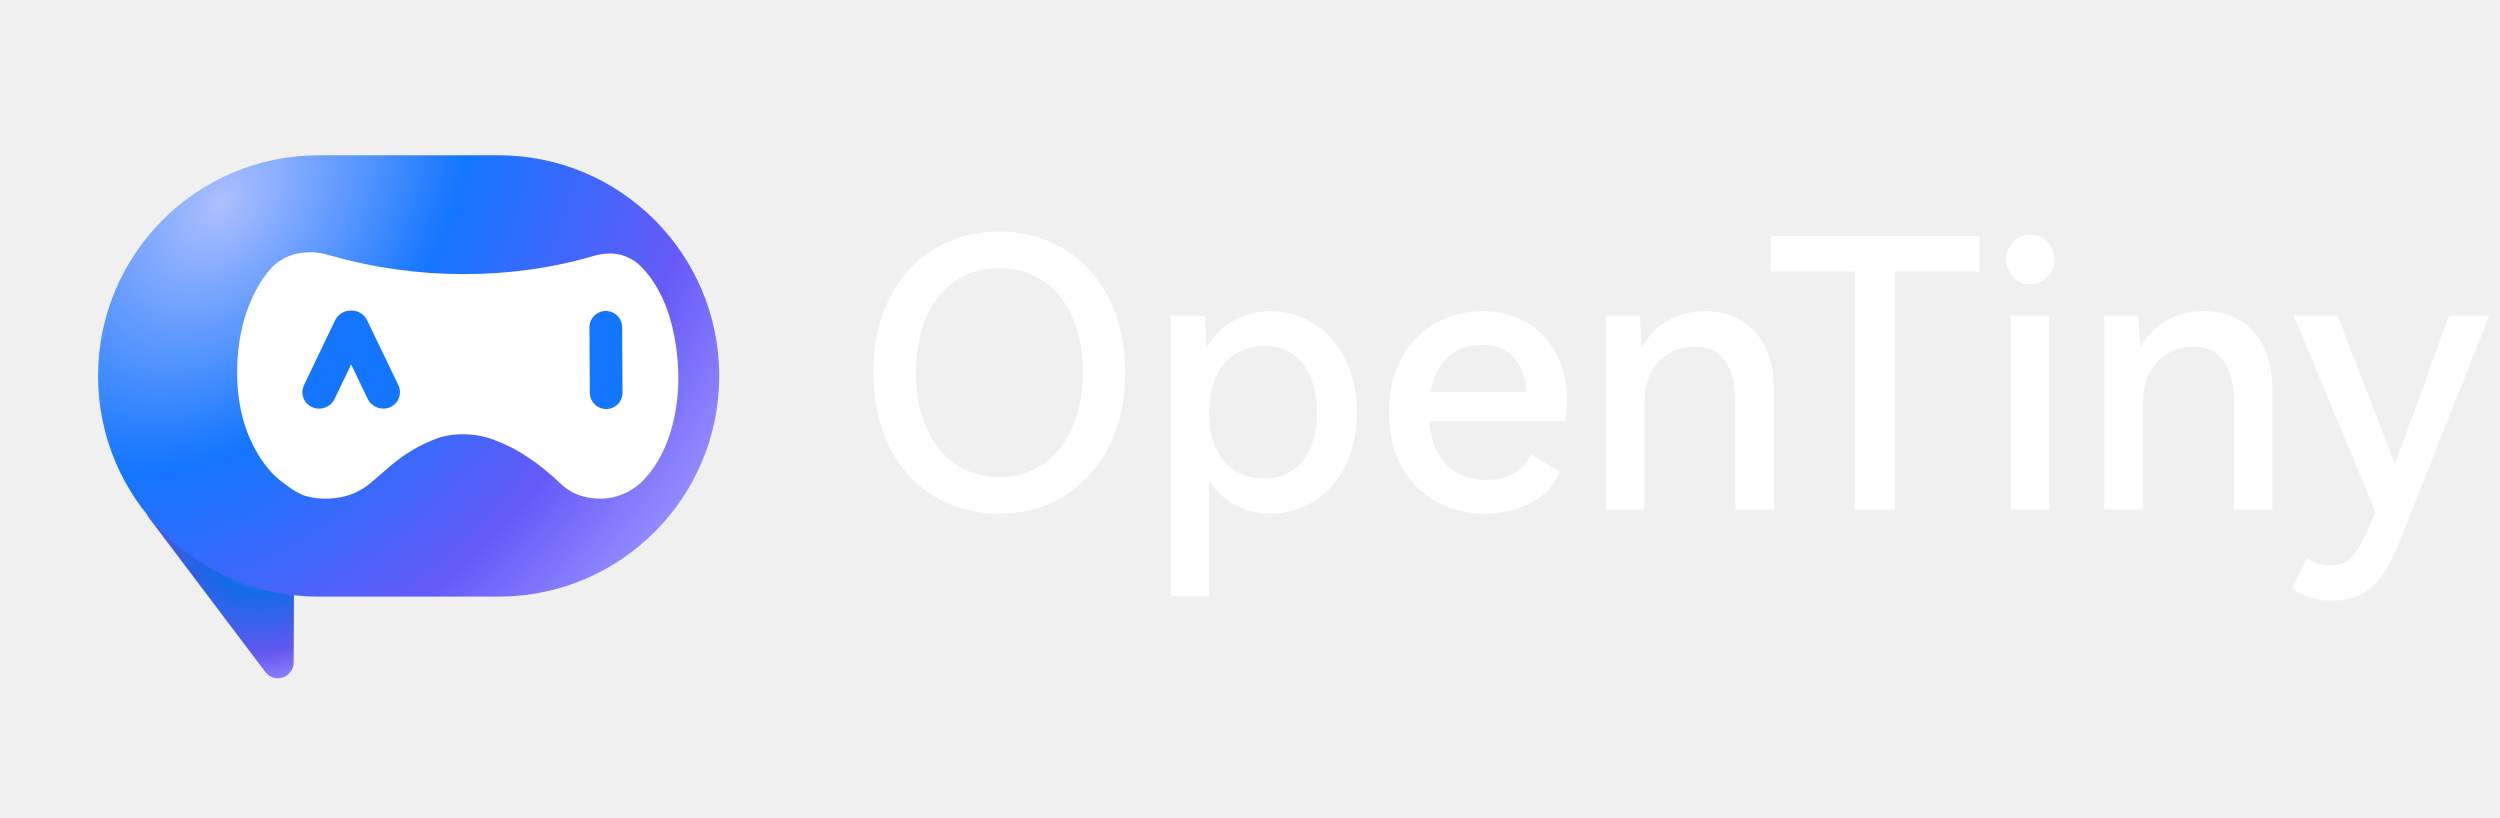
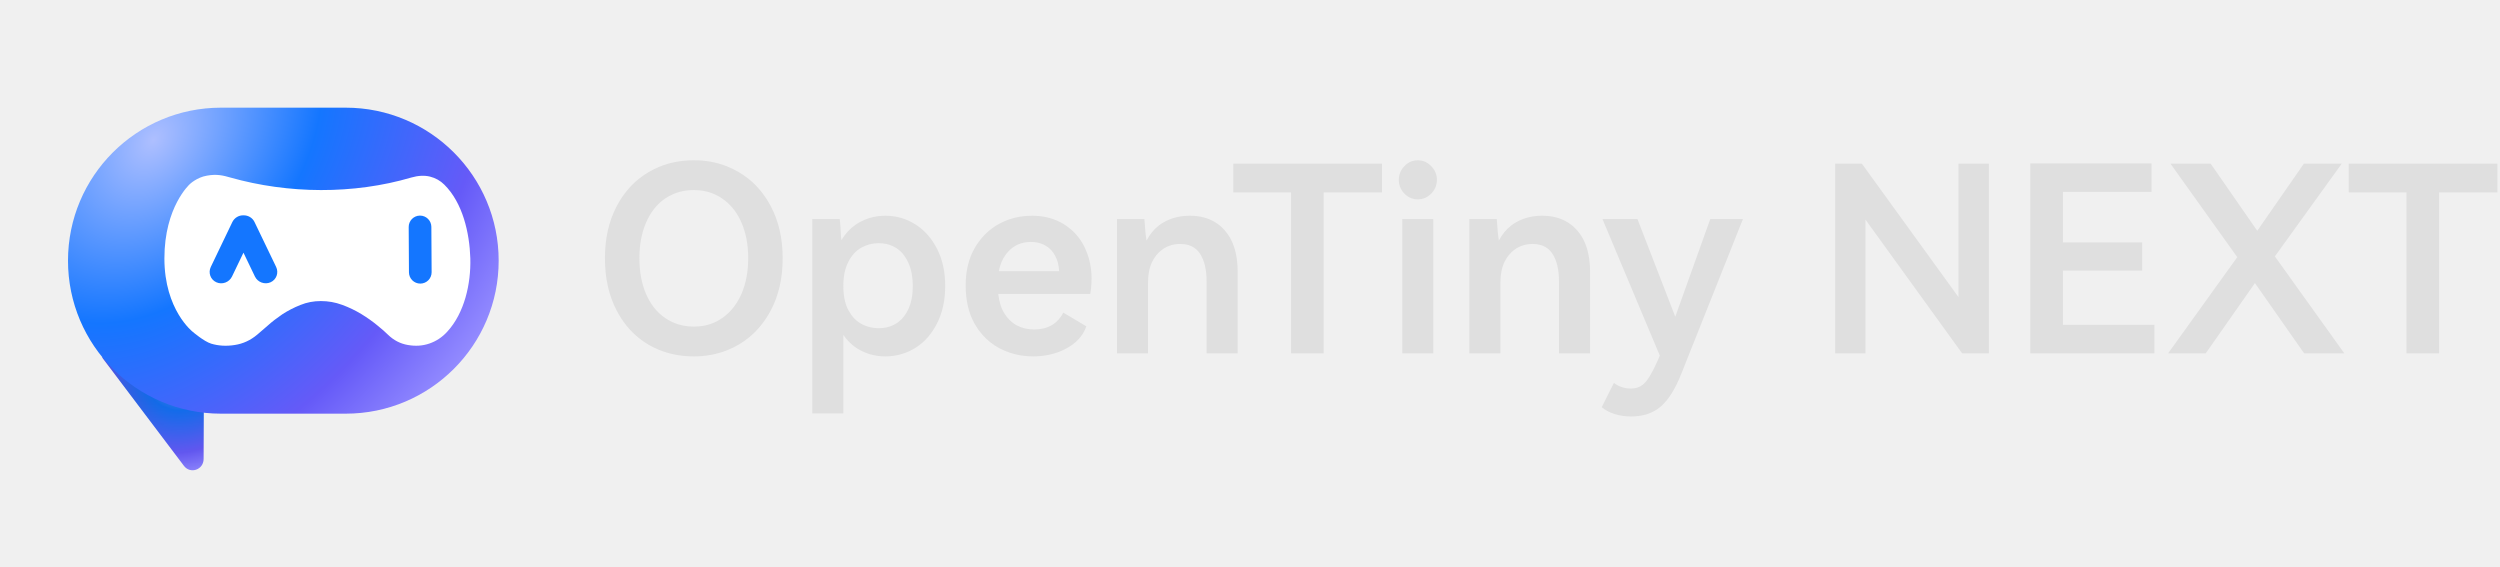
- <svg xmlns="http://www.w3.org/2000/svg" width="260" height="85" viewBox="0 0 260 85" fill="none">
+ <svg xmlns="http://www.w3.org/2000/svg" width="375" height="85" viewBox="0 0 375 85" fill="none">
  <defs>
    <radialGradient gradientTransform="translate(27.5804 55.3482) rotate(128.932) scale(19.5423 17.5881)" cx="0" cy="0" r="1" id="paint_radial_285_32148_0" gradientUnits="userSpaceOnUse">
      <stop stop-color="#5ADDF8" />
      <stop stop-color="#AEBFFF" />
      <stop offset="0.329" stop-color="#1476FF" />
      <stop offset="0.668" stop-color="#655AF8" />
      <stop offset="0.868" stop-color="#948CFF" />
      <stop offset="1" stop-color="#D25AF8" />
      <stop offset="1" stop-color="#5A8BF8" />
    </radialGradient>
    <linearGradient x1="26.35" y1="72.25" x2="25.925" y2="59.925" id="paint_linear_285_32150_0" gradientUnits="userSpaceOnUse">
      <stop stop-color="#000000" stop-opacity="0" />
      <stop offset="1" stop-color="#000000" />
    </linearGradient>
    <radialGradient gradientTransform="translate(22.9501 21.005) rotate(38.3656) scale(66.1297 93.0716)" cx="0" cy="0" r="1" id="paint_radial_285_32152_0" gradientUnits="userSpaceOnUse">
      <stop stop-color="#5ADDF8" />
      <stop stop-color="#AEBFFF" />
      <stop offset="0.329" stop-color="#1476FF" />
      <stop offset="0.668" stop-color="#655AF8" />
      <stop offset="0.868" stop-color="#948CFF" />
      <stop offset="1" stop-color="#D25AF8" />
      <stop offset="1" stop-color="#5A8BF8" />
    </radialGradient>
  </defs>
-   <path id="OpenTiny" d="M92.53 30.96Q90.83 34.3 90.83 38.73Q90.83 43.2 92.53 46.54Q93.8 49.03 95.78 50.64Q96.46 51.2 97.23 51.66Q98.1 52.17 99.02 52.53Q101.3 53.42 103.92 53.42Q106.78 53.42 109.18 52.38Q109.91 52.06 110.6 51.64Q111.3 51.21 111.93 50.7Q113.97 49.06 115.29 46.52Q117.02 43.2 117.02 38.73Q117.02 34.3 115.31 30.98Q114.04 28.51 112.07 26.89Q111.38 26.33 110.62 25.87Q109.89 25.43 109.11 25.1Q106.73 24.08 103.92 24.08Q101.3 24.08 99.02 24.98Q98.1 25.34 97.23 25.85Q96.49 26.29 95.82 26.82Q93.82 28.45 92.53 30.96ZM210.32 29.43Q210.69 29.56 211.11 29.56Q211.56 29.56 211.96 29.41Q212.48 29.22 212.91 28.78Q213.35 28.34 213.53 27.8Q213.67 27.41 213.67 26.96Q213.67 26.44 213.5 26Q213.31 25.53 212.93 25.15Q212.61 24.81 212.21 24.62Q211.72 24.39 211.11 24.39Q210.69 24.39 210.32 24.52Q209.79 24.71 209.36 25.17Q208.92 25.63 208.75 26.17Q208.62 26.54 208.62 26.96Q208.62 27.44 208.78 27.86Q208.96 28.36 209.36 28.78Q209.79 29.24 210.32 29.43ZM205.87 28.24L205.87 24.55L184.14 24.55L184.14 28.24L192.89 28.24L192.89 53L197.08 53L197.08 28.24L205.87 28.24ZM96.3 44.39Q95.25 41.92 95.25 38.73Q95.25 35.51 96.32 33.04Q97.28 30.83 98.95 29.53Q99.14 29.38 99.35 29.24Q99.83 28.9 100.35 28.66Q101.95 27.89 103.92 27.89Q105.99 27.89 107.64 28.71Q108.1 28.94 108.52 29.24Q108.77 29.4 109 29.59Q110.62 30.88 111.55 33.04Q112.62 35.51 112.62 38.73Q112.62 41.92 111.55 44.39Q110.63 46.52 109.04 47.84Q108.79 48.05 108.52 48.24Q108.05 48.58 107.53 48.83Q105.92 49.62 103.92 49.62Q102.06 49.62 100.51 48.91Q99.89 48.63 99.33 48.24Q99.02 48.02 98.73 47.78Q97.19 46.47 96.3 44.39ZM134.07 32.57Q133.17 32.36 132.22 32.36Q130.96 32.36 129.82 32.71Q129.08 32.93 128.38 33.3Q128.01 33.49 127.68 33.73Q126.39 34.62 125.53 36.12Q125.45 35.66 125.43 35.12Q125.41 34.57 125.37 34.07Q125.34 33.75 125.32 33.45Q125.3 33.14 125.3 32.82L125.3 32.82L121.76 32.82L121.76 62.01L125.76 62.01L125.76 50.01Q126.54 51.22 127.62 52Q128.06 52.32 128.56 52.57Q129.27 52.92 130.01 53.13Q131.07 53.42 132.22 53.42Q133.2 53.42 134.13 53.2Q135.41 52.9 136.59 52.18Q136.8 52.05 137 51.91Q138.75 50.69 139.87 48.54Q141.12 46.15 141.12 42.89Q141.12 39.66 139.87 37.27Q138.76 35.13 137.01 33.9Q136.8 33.75 136.59 33.62Q135.38 32.87 134.07 32.57ZM158.39 33.32Q156.55 32.36 154.21 32.36Q152.47 32.36 150.92 32.89Q150.11 33.16 149.35 33.58Q148.81 33.88 148.32 34.25Q146.81 35.38 145.79 37.18Q144.45 39.55 144.45 42.81Q144.45 46.19 145.79 48.58Q146.74 50.26 148.14 51.36Q148.73 51.83 149.41 52.2Q150.06 52.55 150.74 52.8Q152.46 53.42 154.41 53.42Q156.7 53.42 158.62 52.58Q158.95 52.44 159.26 52.27Q160.76 51.48 161.59 50.25Q161.97 49.68 162.22 49.03L159.23 47.28Q158.67 48.33 157.82 48.96Q157.59 49.13 157.34 49.27Q156.15 49.92 154.6 49.92Q153.09 49.92 151.86 49.33Q151.79 49.3 151.72 49.27Q151.47 49.14 151.24 48.98Q150.28 48.34 149.63 47.24Q148.81 45.88 148.65 43.82L162.8 43.82Q163.29 40.84 162.46 38.29Q162.42 38.19 162.39 38.08Q161.8 36.36 160.68 35.1Q160.08 34.43 159.32 33.89Q158.88 33.58 158.39 33.32ZM181.13 33.34Q179.54 32.36 177.34 32.36Q175.53 32.36 174.03 33.04Q173.75 33.17 173.49 33.32Q173.07 33.55 172.7 33.83Q171.53 34.72 170.76 36.12Q170.61 34.84 170.54 32.82L167 32.82L167 53L171 53L171 41.96Q171 40.05 171.71 38.73Q172.27 37.72 173.1 37.08Q173.36 36.89 173.64 36.73Q174.18 36.43 174.76 36.26Q175.47 36.05 176.25 36.05Q177.67 36.05 178.61 36.72Q179.08 37.06 179.43 37.57Q180.48 39.08 180.48 41.88L180.48 53L184.49 53L184.49 40.68Q184.49 36.67 182.54 34.52Q181.91 33.81 181.13 33.34ZM232.98 33.34Q231.38 32.36 229.19 32.36Q227.38 32.36 225.88 33.04Q225.6 33.17 225.33 33.32Q224.92 33.55 224.54 33.83Q223.38 34.72 222.61 36.12Q222.46 34.84 222.38 32.82L218.84 32.82L218.84 53L222.85 53L222.85 41.96Q222.85 40.05 223.56 38.73Q224.11 37.72 224.95 37.08Q225.2 36.89 225.49 36.73Q226.03 36.43 226.6 36.26Q227.32 36.05 228.1 36.05Q229.52 36.05 230.46 36.72Q230.93 37.06 231.27 37.57Q232.33 39.08 232.33 41.88L232.33 53L236.33 53L236.33 40.68Q236.33 36.67 234.39 34.52Q233.75 33.81 232.98 33.34ZM209.13 32.82L209.13 53L213.13 53L213.13 32.82L209.13 32.82ZM254.71 32.82L249.08 48.29L243.1 32.82L238.54 32.82L247.05 53.25L246.4 54.74Q245.7 56.37 245.11 57.25Q244.53 58.13 243.91 58.47L243.9 58.47Q243.29 58.82 242.47 58.82Q242.09 58.82 241.72 58.76Q241.41 58.7 241.11 58.6Q240.45 58.39 239.95 58.01L238.39 61.16Q239.09 61.78 240.16 62.12Q241.23 62.47 242.47 62.47Q244.84 62.47 246.35 61.33Q246.52 61.2 246.69 61.05Q248.26 59.64 249.55 56.34L258.88 32.82L254.71 32.82ZM152.39 36.11Q153.19 35.86 154.06 35.86Q155.41 35.86 156.44 36.42Q156.71 36.56 156.94 36.75Q157.63 37.27 158.07 38.11Q158.68 39.24 158.8 40.79L148.77 40.79Q149.04 39.16 149.8 38.05Q150.42 37.14 151.27 36.62Q151.46 36.5 151.67 36.4Q152.02 36.23 152.39 36.11ZM133.86 49.25Q132.82 49.77 131.51 49.77Q130.51 49.77 129.6 49.47Q129.14 49.32 128.69 49.1Q128.65 49.07 128.61 49.05Q127.37 48.36 126.58 46.86Q125.76 45.3 125.76 42.89Q125.76 40.48 126.58 38.92Q127.37 37.42 128.61 36.72Q128.65 36.7 128.69 36.67Q129.2 36.4 129.73 36.24Q130.58 35.97 131.51 35.97Q132.82 35.97 133.86 36.49Q134.12 36.63 134.37 36.79Q134.43 36.83 134.49 36.87Q135.63 37.68 136.28 39.18Q136.96 40.75 136.96 42.89Q136.96 45.06 136.28 46.6Q135.65 48 134.59 48.8Q134.48 48.88 134.37 48.95Q134.12 49.12 133.86 49.25Z" fill="#FFFFFF" fill-opacity="1" fill-rule="evenodd" />
+   <path id="OpenTiny NEXT" d="M92.49 30.96Q90.74 34.3 90.74 38.73Q90.74 43.2 92.49 46.56Q93.8 49.08 95.83 50.7Q96.51 51.25 97.27 51.7Q98.02 52.13 98.81 52.46Q101.23 53.46 104.07 53.46Q106.73 53.46 109.03 52.55Q109.96 52.19 110.83 51.68Q111.65 51.19 112.38 50.59Q114.34 48.98 115.63 46.54Q117.4 43.2 117.4 38.73Q117.4 34.3 115.63 30.96Q114.33 28.49 112.34 26.87Q111.63 26.3 110.83 25.83Q109.94 25.3 108.99 24.93Q106.71 24.04 104.07 24.04Q101.31 24.04 98.94 25Q98.08 25.35 97.27 25.83Q96.48 26.29 95.78 26.86Q93.79 28.48 92.49 30.96ZM211.74 29.75Q212.17 29.91 212.66 29.91Q213.16 29.91 213.6 29.75Q214.19 29.54 214.68 29.04Q215.18 28.53 215.38 27.93Q215.54 27.49 215.54 27Q215.54 26.42 215.34 25.92Q215.13 25.38 214.68 24.92Q214.18 24.4 213.58 24.19Q213.15 24.04 212.66 24.04Q212.18 24.04 211.76 24.19Q211.15 24.4 210.66 24.92Q210.24 25.36 210.03 25.88Q209.82 26.4 209.82 27Q209.82 27.51 209.98 27.96Q210.19 28.55 210.66 29.04Q211.15 29.54 211.74 29.75ZM309.44 48.72L309.44 40.59L321.33 40.59L321.33 36.36L309.44 36.36L309.44 28.78L322.73 28.78L322.73 24.51L304.54 24.51L304.54 53L323.16 53L323.16 48.72L309.44 48.72ZM207.3 28.86L207.3 24.55L184.99 24.55L184.99 28.86L193.66 28.86L193.66 53L198.55 53L198.55 28.86L207.3 28.86ZM293.77 24.55L293.77 44.56L279.28 24.55L275.28 24.55L275.28 53L279.82 53L279.82 32.94L294.32 53L298.33 53L298.33 24.55L293.77 24.55ZM351.65 53L341.23 38.46L351.26 24.55L345.58 24.55L338.59 34.62L331.6 24.55L325.57 24.55L335.59 38.57L325.22 53L330.86 53L338.24 42.46L345.62 53L351.65 53ZM374.61 28.86L374.61 24.55L352.31 24.55L352.31 28.86L360.97 28.86L360.97 53L365.87 53L365.87 28.86L374.61 28.86ZM96.9 44.08Q95.91 41.76 95.91 38.73Q95.91 35.7 96.92 33.37Q97.84 31.25 99.45 30.01Q99.61 29.89 99.77 29.78Q100.24 29.46 100.74 29.23Q102.24 28.51 104.07 28.51Q105.88 28.51 107.36 29.22Q107.88 29.46 108.36 29.8Q108.61 29.97 108.84 30.16Q110.35 31.39 111.22 33.39Q112.23 35.7 112.23 38.73Q112.23 41.76 111.22 44.08Q110.35 46.07 108.86 47.31Q108.62 47.51 108.36 47.69Q107.85 48.05 107.29 48.31Q105.84 48.99 104.07 48.99Q102.36 48.99 100.93 48.35Q100.32 48.08 99.76 47.69Q99.46 47.48 99.18 47.25Q97.73 46.02 96.9 44.08ZM135.19 32.69Q134.04 32.36 132.8 32.36Q131.55 32.36 130.4 32.71Q129.7 32.93 129.04 33.28Q128.67 33.48 128.32 33.72Q127.08 34.58 126.22 36.01Q126.15 35.58 126.13 35.08Q126.11 34.57 126.07 34.07Q126.03 33.75 126.02 33.45Q126 33.14 125.96 32.86L121.84 32.86L121.84 62.01L126.5 62.01L126.5 50.23Q127.25 51.33 128.26 52.05Q128.72 52.39 129.24 52.64Q129.79 52.91 130.37 53.1Q131.53 53.46 132.8 53.46Q134.08 53.46 135.25 53.11Q136.29 52.8 137.25 52.22Q137.43 52.11 137.6 51.99Q139.4 50.76 140.53 48.56Q141.78 46.15 141.78 42.89Q141.78 39.66 140.53 37.27Q139.42 35.13 137.67 33.9Q137.46 33.75 137.25 33.62Q136.26 33.01 135.19 32.69ZM159.08 33.35Q157.2 32.36 154.79 32.36Q153 32.36 151.4 32.9Q150.61 33.17 149.86 33.58Q149.27 33.9 148.75 34.3Q147.25 35.42 146.22 37.18Q144.85 39.55 144.85 42.81Q144.85 46.23 146.22 48.62Q147.17 50.26 148.56 51.35Q149.19 51.85 149.91 52.24Q150.68 52.64 151.5 52.91Q153.13 53.46 154.95 53.46Q157.35 53.46 159.35 52.57Q159.65 52.43 159.94 52.27Q161.53 51.43 162.38 50.12Q162.73 49.58 162.95 48.95L159.5 46.89Q158.92 48 158.02 48.62Q157.87 48.72 157.72 48.8Q156.62 49.42 155.14 49.42Q153.71 49.42 152.58 48.84Q152.43 48.76 152.28 48.67Q151.35 48.09 150.69 47.06Q149.93 45.88 149.74 44.09L163.54 44.09Q164.08 40.83 163.13 38.14Q162.49 36.32 161.29 35.03Q160.7 34.4 159.98 33.89Q159.55 33.59 159.08 33.35ZM182.33 33.37Q180.71 32.36 178.47 32.36Q176.55 32.36 174.99 33.11Q174.81 33.2 174.63 33.3Q174.2 33.53 173.82 33.83Q172.7 34.7 171.98 36.09Q171.78 34.88 171.66 32.86L167.55 32.86L167.55 53L172.2 53L172.2 42.42Q172.2 40.52 172.84 39.24Q173.39 38.14 174.28 37.48Q174.42 37.37 174.58 37.27Q174.94 37.05 175.32 36.9Q176.11 36.59 177.02 36.59Q178.33 36.59 179.19 37.21Q179.67 37.54 180.01 38.07Q180.99 39.55 180.99 42.27L180.99 53L185.65 53L185.65 40.79Q185.65 36.71 183.7 34.54Q183.09 33.84 182.33 33.37ZM235.18 33.37Q233.57 32.36 231.32 32.36Q229.4 32.36 227.85 33.11Q227.67 33.2 227.49 33.3Q227.06 33.53 226.68 33.83Q225.55 34.7 224.83 36.09Q224.63 34.88 224.52 32.86L220.4 32.86L220.4 53L225.06 53L225.06 42.42Q225.06 40.52 225.7 39.24Q226.25 38.14 227.14 37.48Q227.28 37.37 227.43 37.27Q227.79 37.05 228.18 36.9Q228.97 36.59 229.88 36.59Q231.18 36.59 232.05 37.21Q232.53 37.54 232.87 38.07Q233.85 39.55 233.85 42.27L233.85 53L238.51 53L238.51 40.79Q238.51 36.71 236.56 34.54Q235.94 33.84 235.18 33.37ZM210.34 32.86L210.34 53L214.99 53L214.99 32.86L210.34 32.86ZM256.54 32.86L251.29 47.51L245.62 32.86L240.37 32.86L248.97 53.34L248.69 54Q247.92 55.72 247.33 56.63Q246.75 57.54 246.12 57.91Q245.5 58.28 244.61 58.28Q244.23 58.28 243.86 58.22Q243.55 58.16 243.25 58.06Q242.75 57.9 242.34 57.62Q242.21 57.53 242.09 57.43L240.26 61.08Q241.04 61.74 242.18 62.1Q243.33 62.47 244.65 62.47Q246.99 62.47 248.58 61.39Q248.87 61.19 249.14 60.96Q250.87 59.45 252.23 55.98L261.44 32.86L256.54 32.86ZM152.65 36.69Q153.55 36.29 154.64 36.29Q155.68 36.29 156.54 36.69Q156.64 36.74 156.74 36.79Q156.97 36.92 157.18 37.07Q157.81 37.54 158.23 38.29Q158.8 39.27 158.87 40.68L149.82 40.68Q150.09 39.27 150.79 38.29Q151.47 37.32 152.4 36.82Q152.43 36.8 152.46 36.79Q152.55 36.74 152.65 36.69ZM134.06 48.73Q133.07 49.23 131.82 49.23Q130.98 49.23 130.21 49Q129.7 48.85 129.22 48.59Q129.16 48.56 129.1 48.52Q127.98 47.87 127.26 46.53Q126.5 45.11 126.5 42.89Q126.5 40.72 127.26 39.26Q128.01 37.81 129.2 37.15Q129.21 37.15 129.22 37.14Q129.76 36.84 130.33 36.68Q131.05 36.48 131.82 36.48Q133.02 36.48 133.98 36.95Q134.24 37.07 134.49 37.23Q134.57 37.29 134.65 37.35Q135.68 38.1 136.27 39.45Q136.92 40.91 136.92 42.89Q136.92 44.91 136.27 46.33Q135.72 47.57 134.77 48.29Q134.63 48.4 134.49 48.49Q134.28 48.62 134.06 48.73Z" fill="#DFDFDF" fill-opacity="1" fill-rule="evenodd" />
  <path id="矢量 1" d="M30.54 68.85L30.6 53.55L15.3 53.6L27.6 69.89C28.56 71.15 30.54 70.46 30.54 68.85Z" fill="url(#paint_radial_285_32148_0)" fill-opacity="1" fill-rule="evenodd" />
  <g opacity="0.1" style="mix-blend-mode:normal">
    <path id="矢量 1" d="M30.54 68.85L30.6 53.55L15.3 53.6L27.6 69.89C28.56 71.15 30.54 70.46 30.54 68.85Z" fill="url(#paint_linear_285_32150_0)" fill-opacity="1" fill-rule="evenodd" />
  </g>
  <rect id="矩形 5" x="10.2" y="16.15" rx="22.95" width="64.6" height="45.9" fill="url(#paint_radial_285_32152_0)" fill-opacity="1" />
  <rect id="矩形 5" rx="22.525" width="63.75" height="45.05" transform="matrix(-1 0 0 1 74.375 16.5752)" fill="#000000" fill-opacity="0" />
  <rect id="矩形 5" rx="22.525" width="63.75" height="45.05" transform="matrix(-1 0 0 1 74.375 16.5752)" stroke="#000000" stroke-opacity="0" stroke-width="1" />
-   <path id="path" d="M38.58 50.2C37.58 51.04 36.46 51.56 35.21 51.75C33.95 51.95 32.78 51.88 31.68 51.55C30.6 51.22 28.93 49.79 28.93 49.79C28.93 49.79 24.66 46.52 24.66 38.76C24.66 31.02 28.47 27.62 28.47 27.62C28.47 27.62 29.51 26.61 31.02 26.35C32.54 26.07 33.51 26.33 34.56 26.63C43.25 29.09 53.02 29.18 61.69 26.63C62.73 26.33 63.67 26.29 64.5 26.49C65.33 26.7 66.05 27.1 66.65 27.7C69.4 30.43 70.43 34.9 70.54 38.76C70.65 42.57 69.67 46.95 67.09 49.75C66.33 50.59 65.43 51.18 64.41 51.53C63.4 51.88 62.32 51.95 61.19 51.75C60.06 51.56 59.05 51.04 58.19 50.2C57.81 49.82 57.28 49.35 56.58 48.79C55.89 48.22 55.1 47.66 54.22 47.12C53.33 46.58 52.37 46.11 51.33 45.73C50.28 45.34 49.22 45.16 48.12 45.16C47.05 45.16 46.03 45.35 45.04 45.75C44.07 46.14 43.17 46.61 42.34 47.15C41.53 47.7 40.79 48.26 40.17 48.83C39.53 49.39 39 49.85 38.58 50.2Z" fill="#FFFFFF" fill-opacity="1" fill-rule="nonzero" />
+   <path id="path" d="M38.58 50.2C37.58 51.04 36.46 51.56 35.21 51.75C33.95 51.95 32.78 51.88 31.68 51.55C30.6 51.22 28.93 49.79 28.93 49.79C28.93 49.79 24.66 46.52 24.66 38.76C24.66 31.02 28.47 27.62 28.47 27.62C28.47 27.62 29.51 26.61 31.02 26.35C32.54 26.07 33.51 26.33 34.56 26.63C43.25 29.09 53.02 29.18 61.69 26.63C62.73 26.33 63.67 26.29 64.5 26.49C65.33 26.7 66.05 27.1 66.65 27.7C69.4 30.43 70.43 34.9 70.55 38.76C70.65 42.57 69.67 46.95 67.09 49.75C66.33 50.59 65.43 51.18 64.41 51.53C63.4 51.88 62.32 51.95 61.19 51.75C60.06 51.56 59.05 51.04 58.19 50.2C57.81 49.82 57.28 49.35 56.58 48.79C55.89 48.22 55.1 47.66 54.22 47.12C53.33 46.58 52.37 46.11 51.33 45.73C50.28 45.34 49.22 45.16 48.12 45.16C47.05 45.16 46.03 45.35 45.05 45.75C44.07 46.14 43.17 46.61 42.34 47.15C41.53 47.7 40.8 48.26 40.17 48.83C39.53 49.39 39 49.85 38.58 50.2Z" fill="#FFFFFF" fill-opacity="1" fill-rule="nonzero" />
  <rect id="矩形 841" rx="1.7" width="3.4" height="10.2" transform="matrix(-0.999983 0.00577157 0.00577157 0.999983 64.6943 32.3301)" fill="#1476FF" fill-opacity="1" />
  <path id="合并" d="M36.51 32.3C37.2 32.28 37.87 32.65 38.18 33.31L41.42 40.04C41.84 40.91 41.47 41.94 40.59 42.34C39.71 42.73 38.66 42.35 38.24 41.48L36.52 37.9L34.8 41.48C34.38 42.35 33.33 42.74 32.45 42.34C31.57 41.94 31.2 40.91 31.62 40.04L34.85 33.31C35.17 32.66 35.83 32.28 36.51 32.3Z" fill="#1476FF" fill-opacity="1" fill-rule="evenodd" />
</svg>
